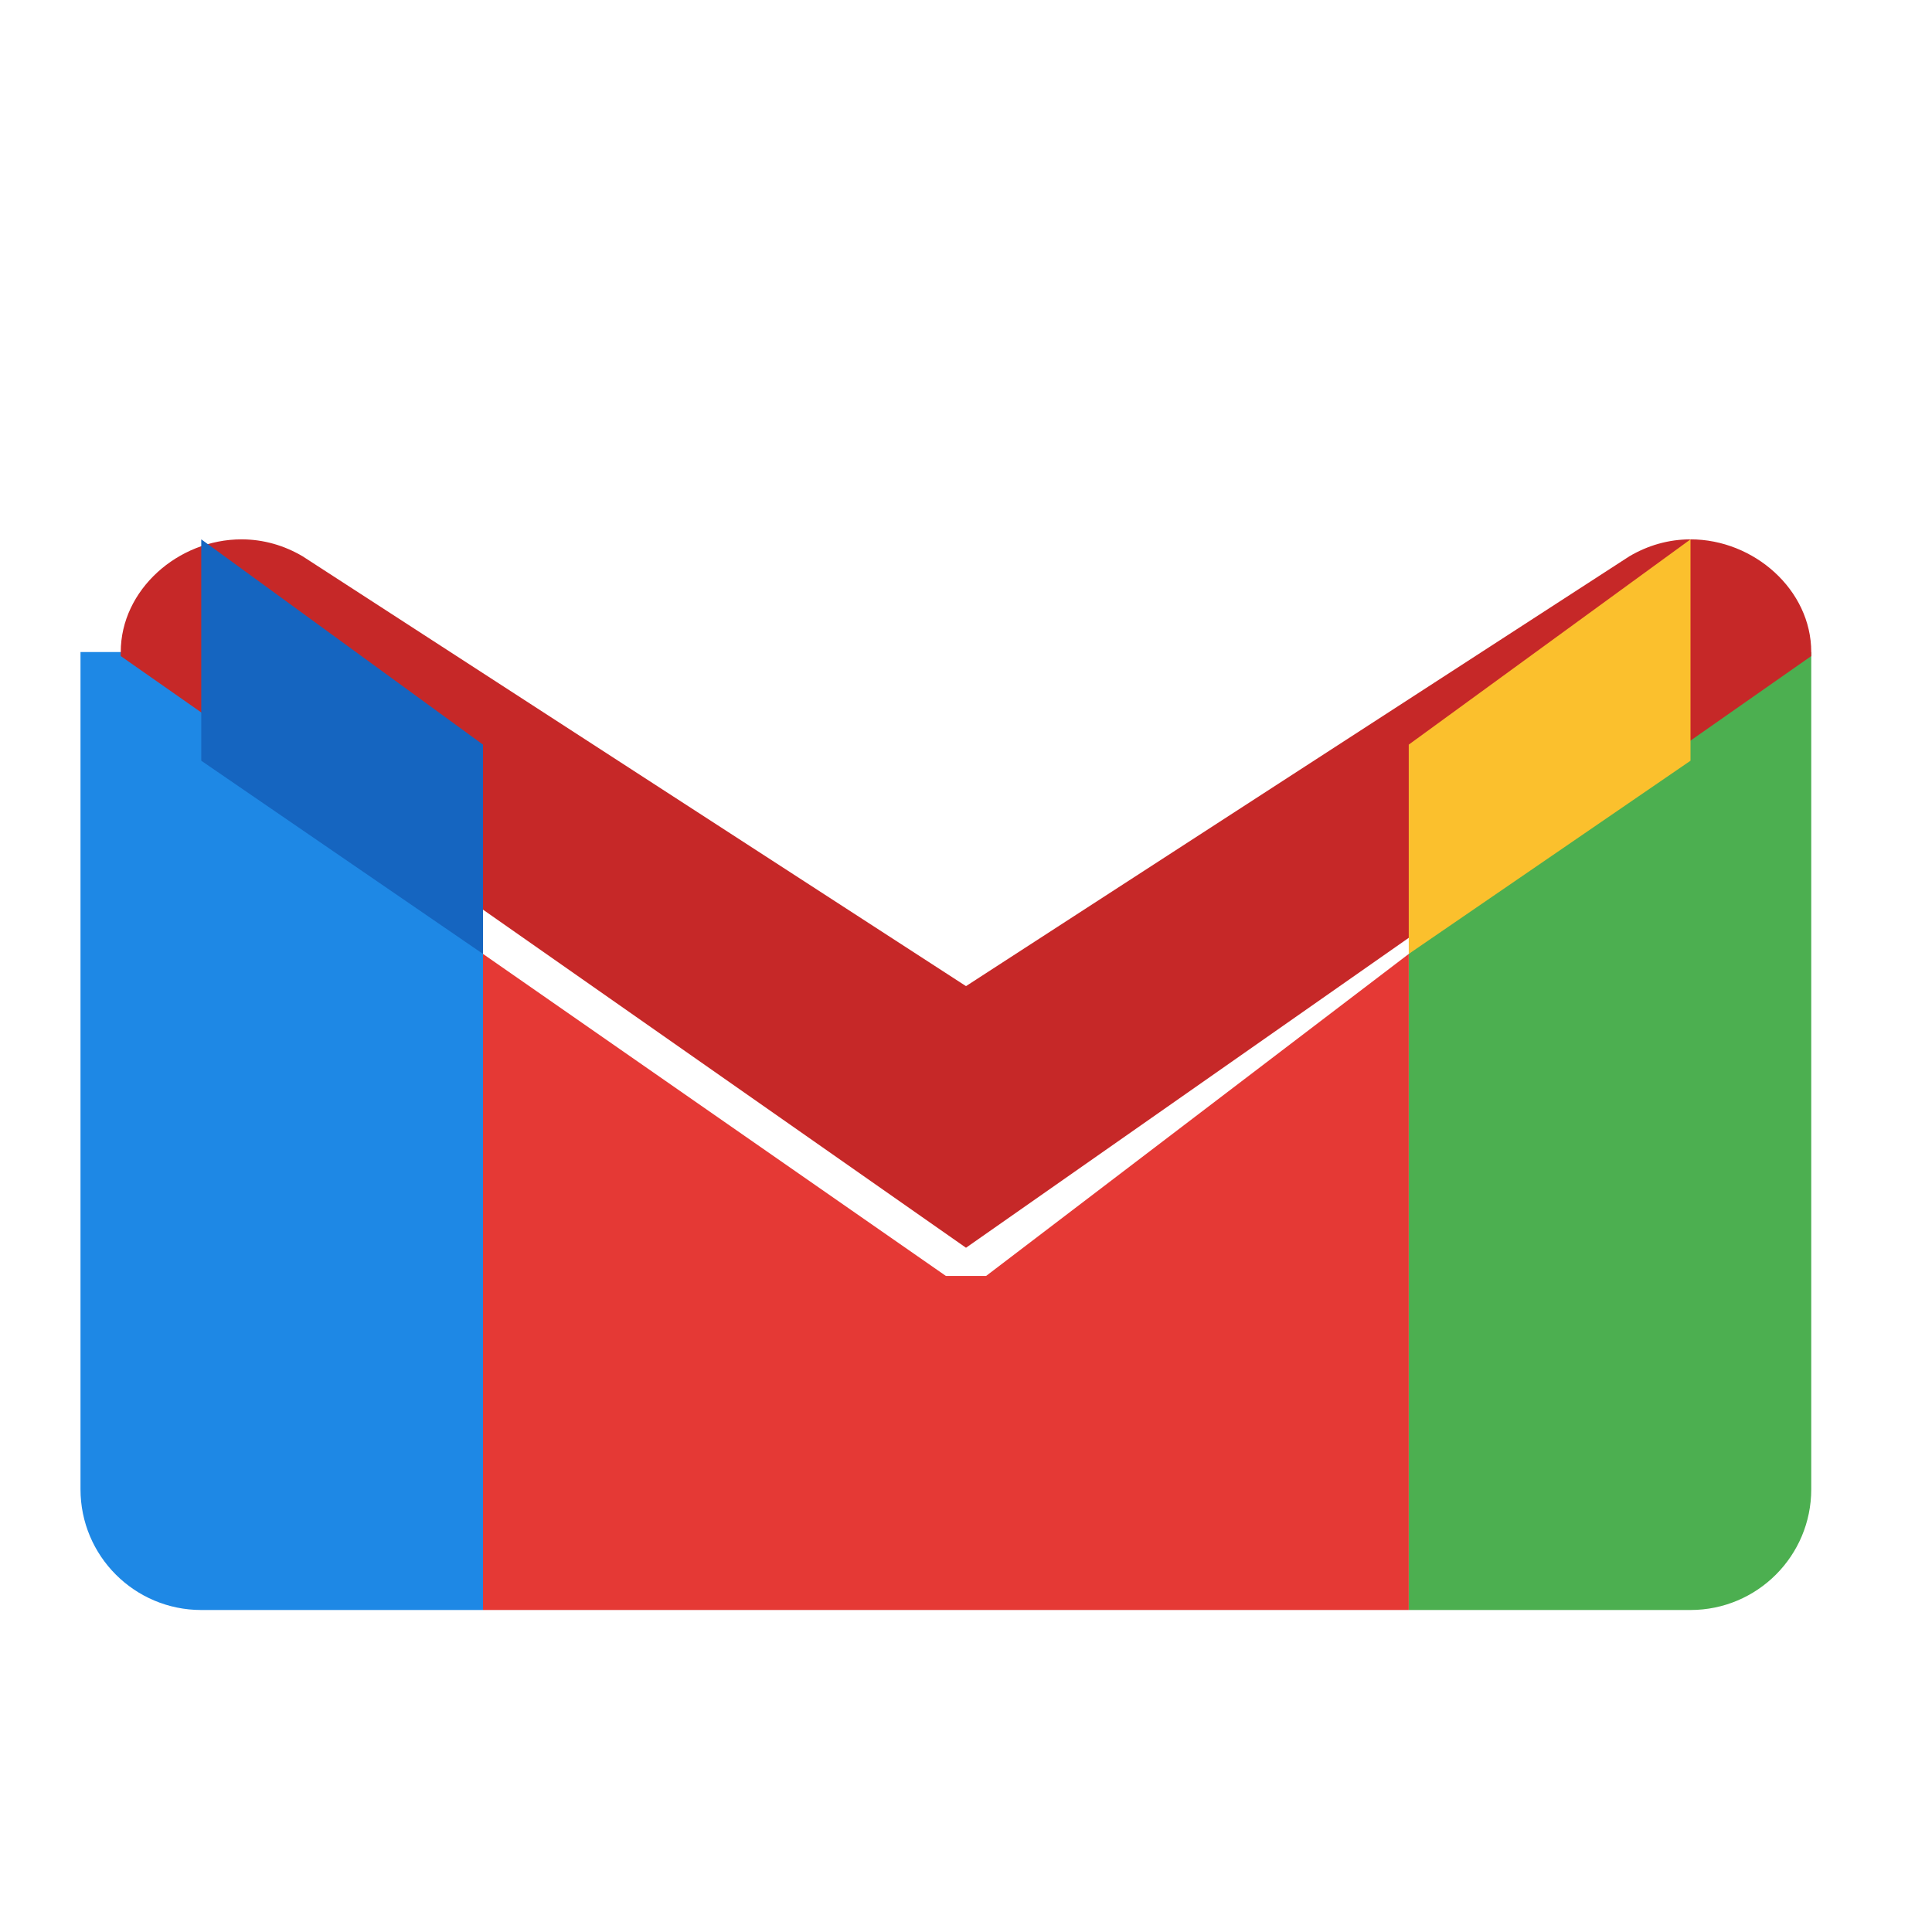
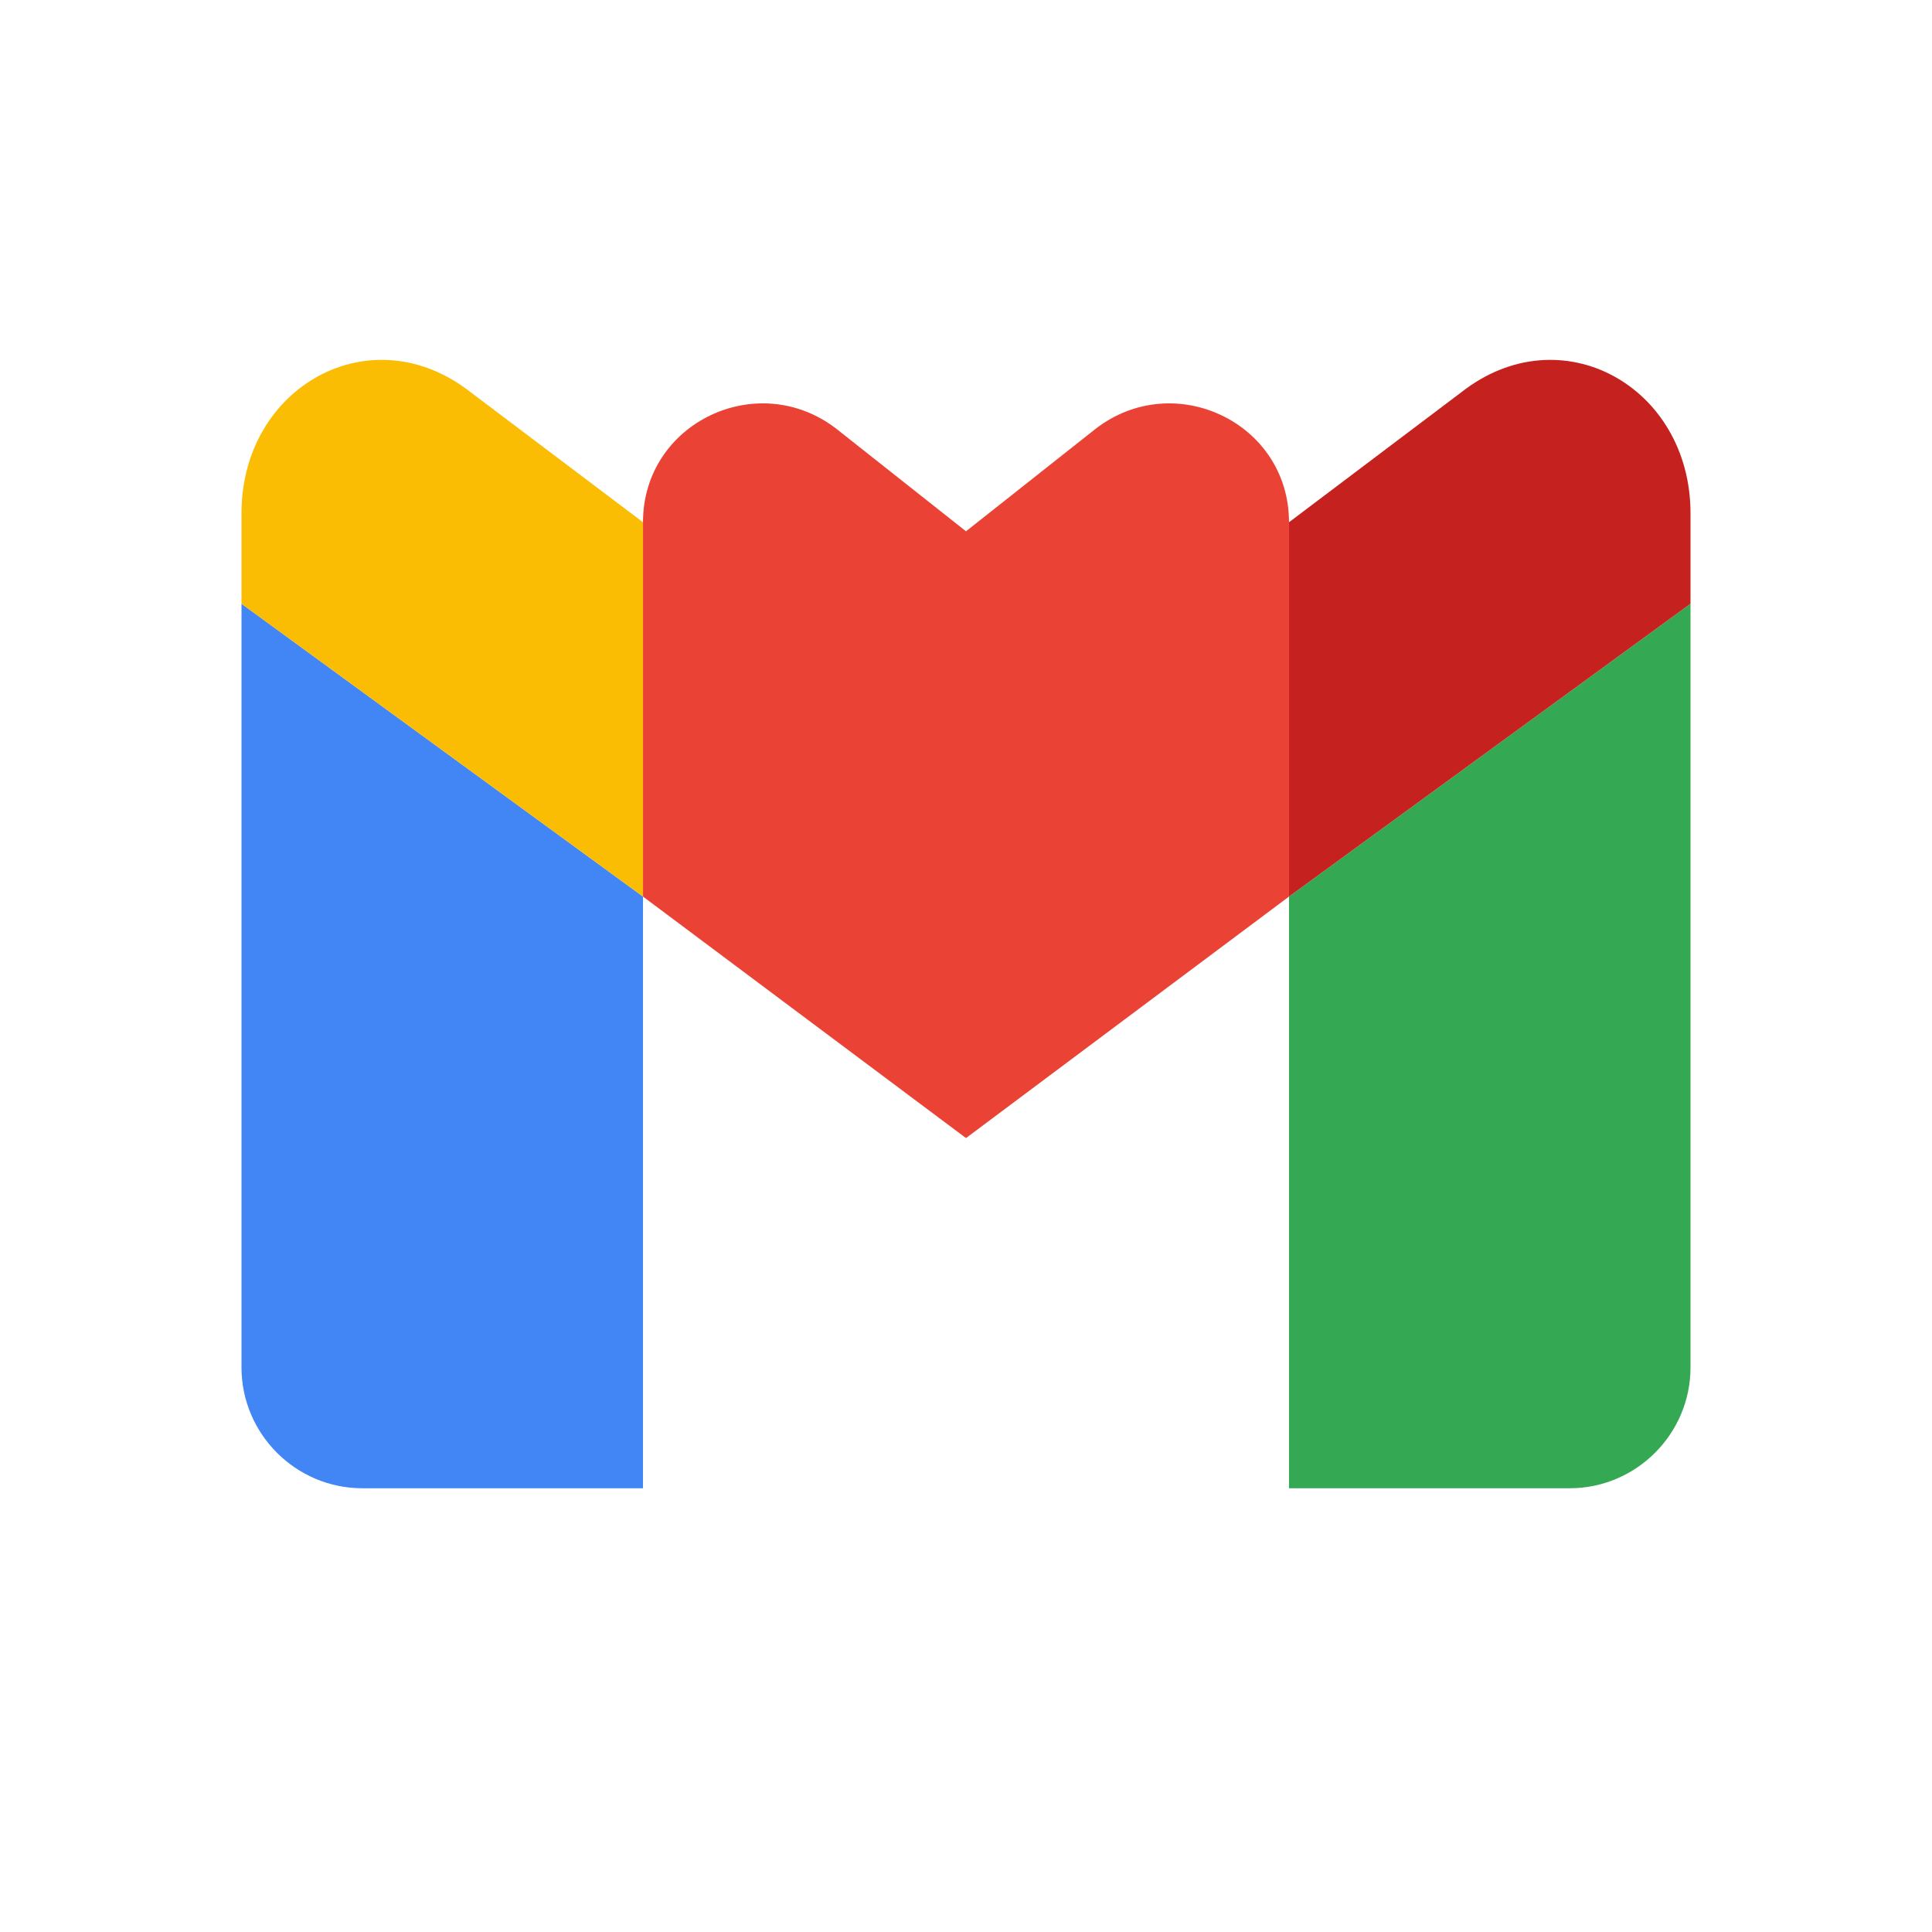
- <svg xmlns="http://www.w3.org/2000/svg" viewBox="0 0 48 48">
-   <path fill="#4caf50" d="M45,16.2l-5,2.75l-5,4.75L35,40h7c1.657,0,3-1.343,3-3V16.2z" />
-   <path fill="#1e88e5" d="M3,16.2l3.658,2.012l5.342,5.488L12,40H5c-1.657,0-3-1.343-3-3V16.2z" />
-   <polygon fill="#e53935" points="35,23.7 35,40 12,40 12,23.7 23.5,31.7 24.5,31.7" />
-   <path fill="#c62828" d="M3,16.2C3,14.653,4.425,13.4,6,13.4c0.551,0,1.066,0.154,1.52,0.422L24,24.5l16.48-10.678 C40.934,13.554,41.449,13.4,42,13.4c1.575,0,3,1.253,3,2.8v0.1L24,31L3,16.3V16.2z" />
-   <polygon fill="#fbc02d" points="35,23.7 42,18.9 42,13.4 35,18.5" />
-   <polygon fill="#1565c0" points="12,23.7 5,18.9 5,13.4 12,18.5" />
+ <svg xmlns="http://www.w3.org/2000/svg" viewBox="0 0 64 64">
+   <path fill="#4285F4" d="M12 49.3h9.3V29.7L8 20v25.3c0 2.2 1.8 4 4 4z" />
+   <path fill="#34A853" d="M42.7 49.3H52c2.2 0 4-1.8 4-4V20l-13.3 9.7v19.6z" />
+   <path fill="#EA4335" d="M42.7 29.7V17.3c0-3.3-3.8-5.1-6.4-3.1L32 17.6l-4.3-3.4c-2.6-2-6.4-.2-6.4 3.1v12.4l10.7 8 10.7-8z" />
+   <path fill="#FBBC04" d="M8 20l13.3 9.7V17.3L15.6 13C12.3 10.4 8 12.8 8 17v3z" />
+   <path fill="#C5221F" d="M56 20l-13.3 9.7V17.3L48.4 13c3.3-2.6 7.6-.2 7.6 4v3z" />
</svg>
